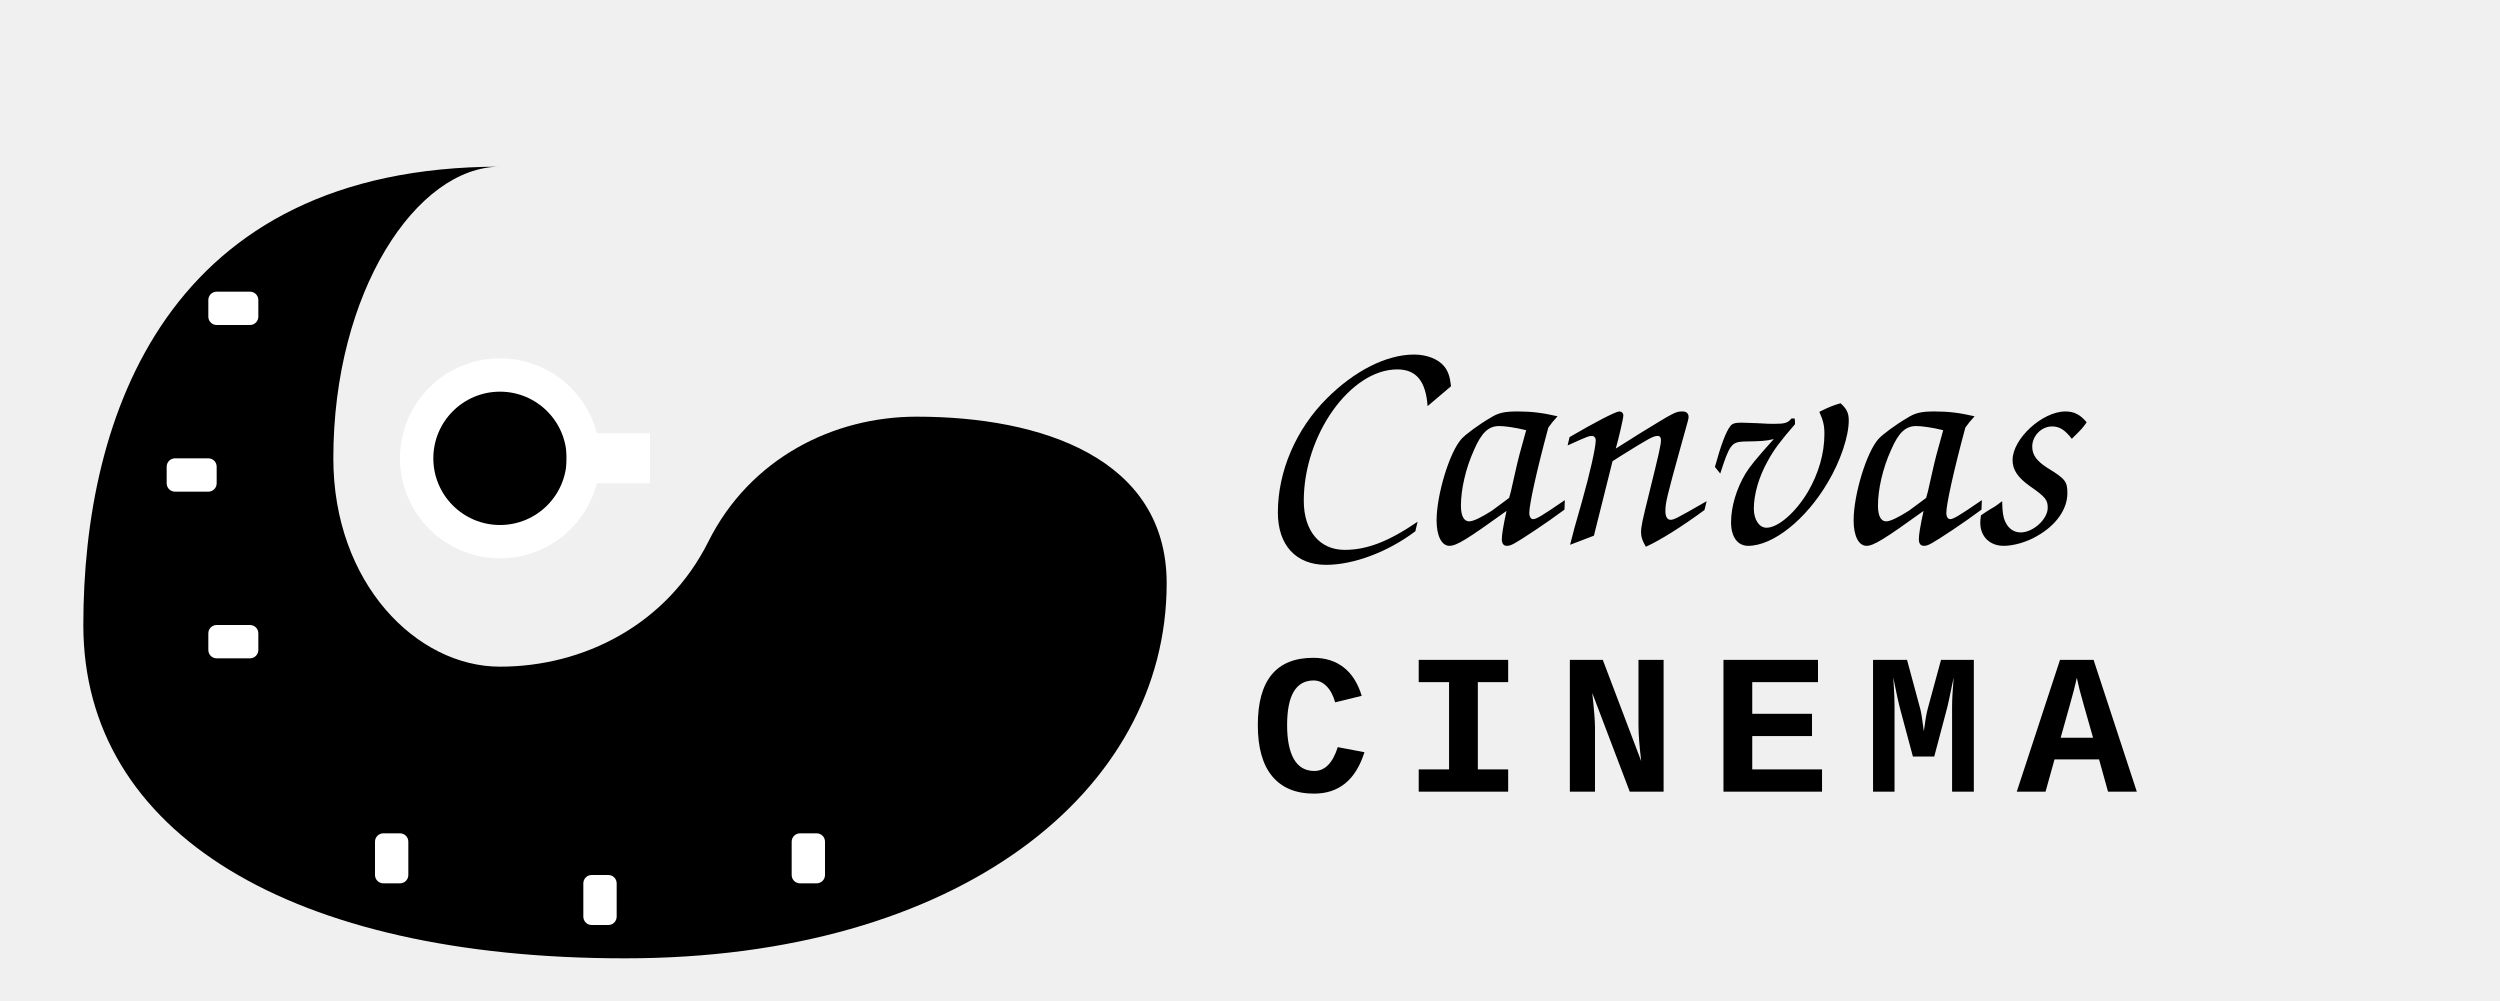
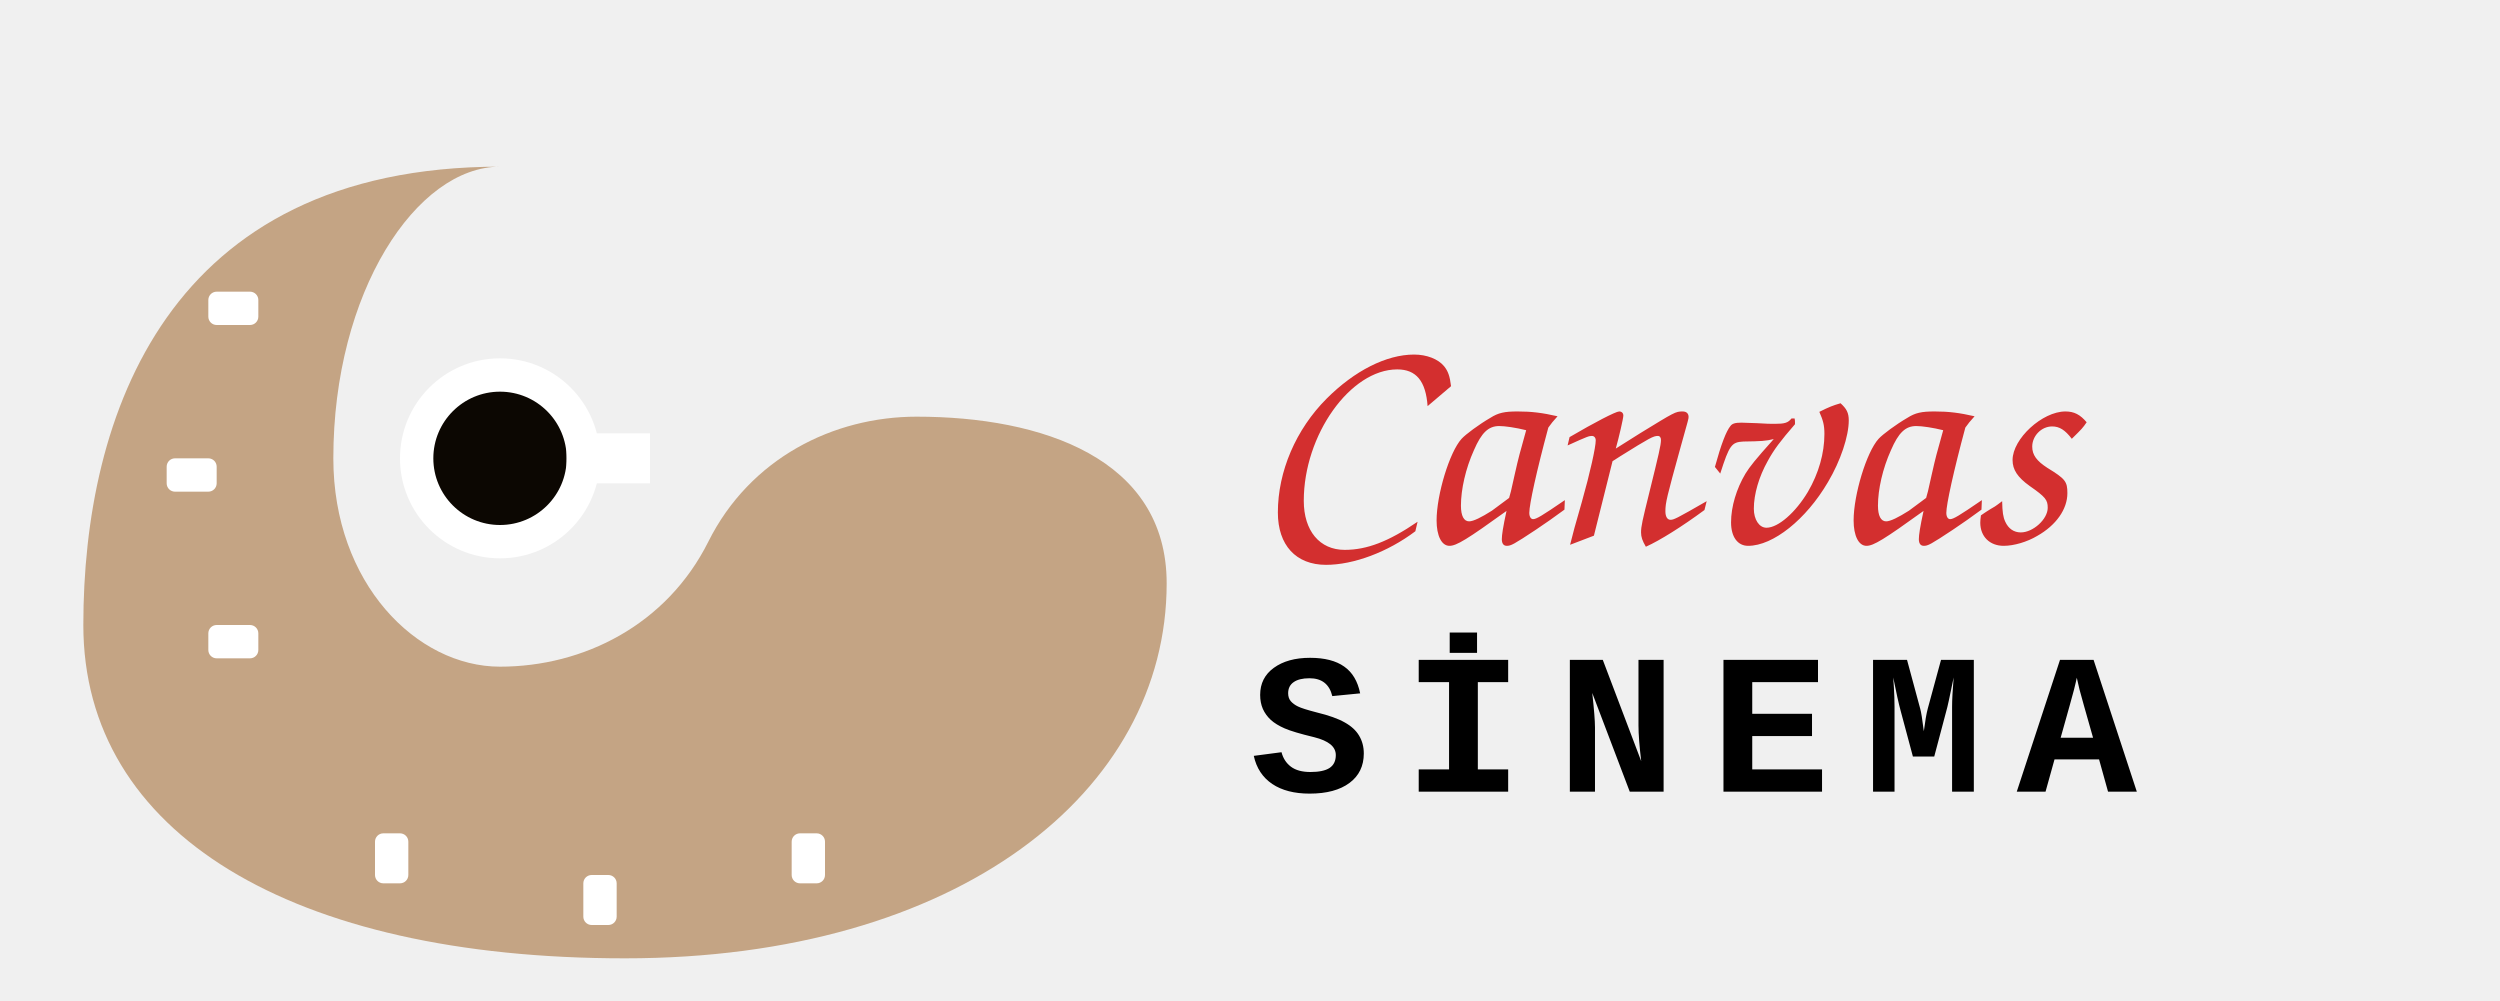
<svg xmlns="http://www.w3.org/2000/svg" width="300" height="120" viewBox="0 0 300 120">
-   <path d="M60,20 C20,20 10,50 10,75 C10,100 35,115 75,115 C115,115 140,95 140,70 C140,55 125,50 110,50 C100,50 90,55 85,65 C80,75 70,80 60,80 C50,80 40,70 40,55 C40,35 50,20 60,20 Z" fill="currentColor" />
+   <path d="M60,20 C20,20 10,50 10,75 C10,100 35,115 75,115 C115,115 140,95 140,70 C140,55 125,50 110,50 C100,50 90,55 85,65 C80,75 70,80 60,80 C50,80 40,70 40,55 C40,35 50,20 60,20 Z" fill="#C4A484" />
  <g fill="white">
    <rect x="25" y="35" width="6" height="4" rx="1" />
    <rect x="20" y="55" width="6" height="4" rx="1" />
    <rect x="25" y="75" width="6" height="4" rx="1" />
    <rect x="45" y="100" width="4" height="6" rx="1" />
    <rect x="70" y="105" width="4" height="6" rx="1" />
    <rect x="95" y="100" width="4" height="6" rx="1" />
  </g>
  <circle cx="60" cy="55" r="12" fill="white" />
-   <circle cx="60" cy="55" r="8" fill="currentColor" />
+   <circle cx="60" cy="55" r="8" fill="#0c0702" />
  <rect x="68" y="52" width="10" height="6" fill="white" />
-   <text x="150" y="65" font-family="Brush Script MT, cursive" font-size="38" fill="currentColor">Canvas</text>
-   <text x="150" y="95" font-family="Courier New, monospace" font-size="24" letter-spacing="4" font-weight="bold" fill="currentColor">CINEMA</text>
+   <text x="150" y="65" font-family="Brush Script MT, cursive" font-size="38" fill="#D32F2F">Canvas</text>
+   <text x="150" y="95" font-family="Courier New, monospace" font-size="24" letter-spacing="4" font-weight="bold" fill="currentColor">SİNEMA</text>
</svg>
